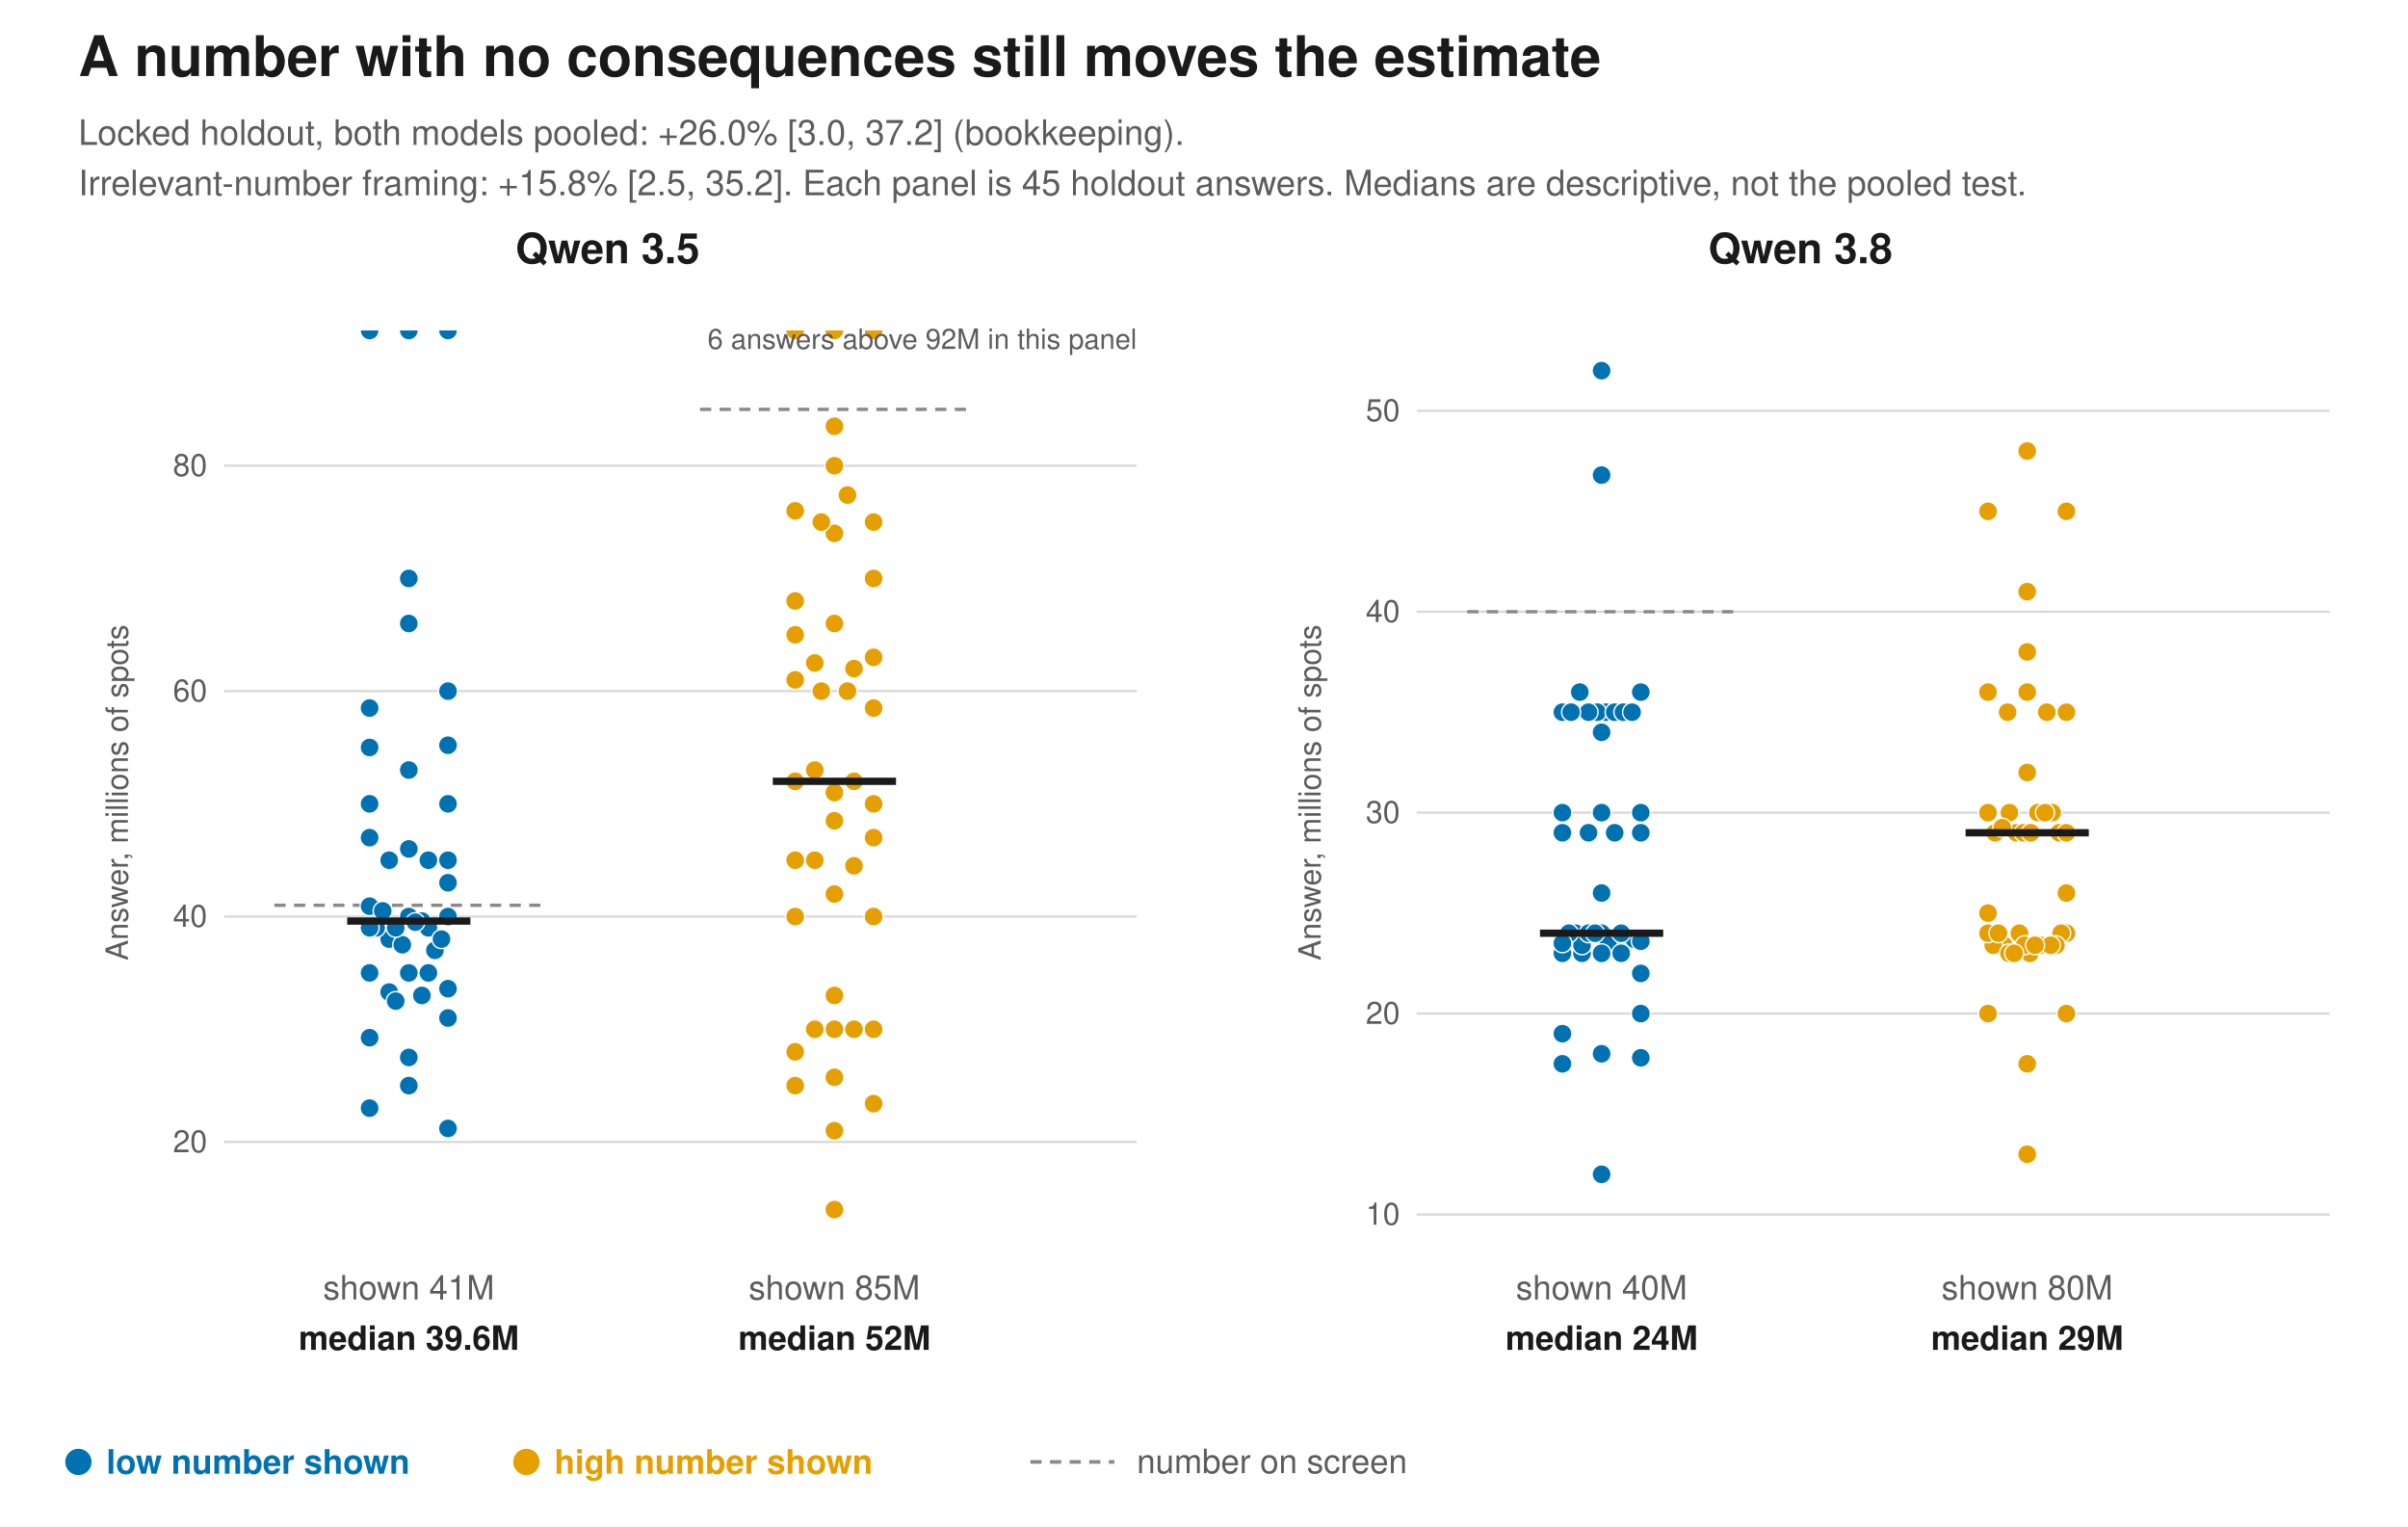
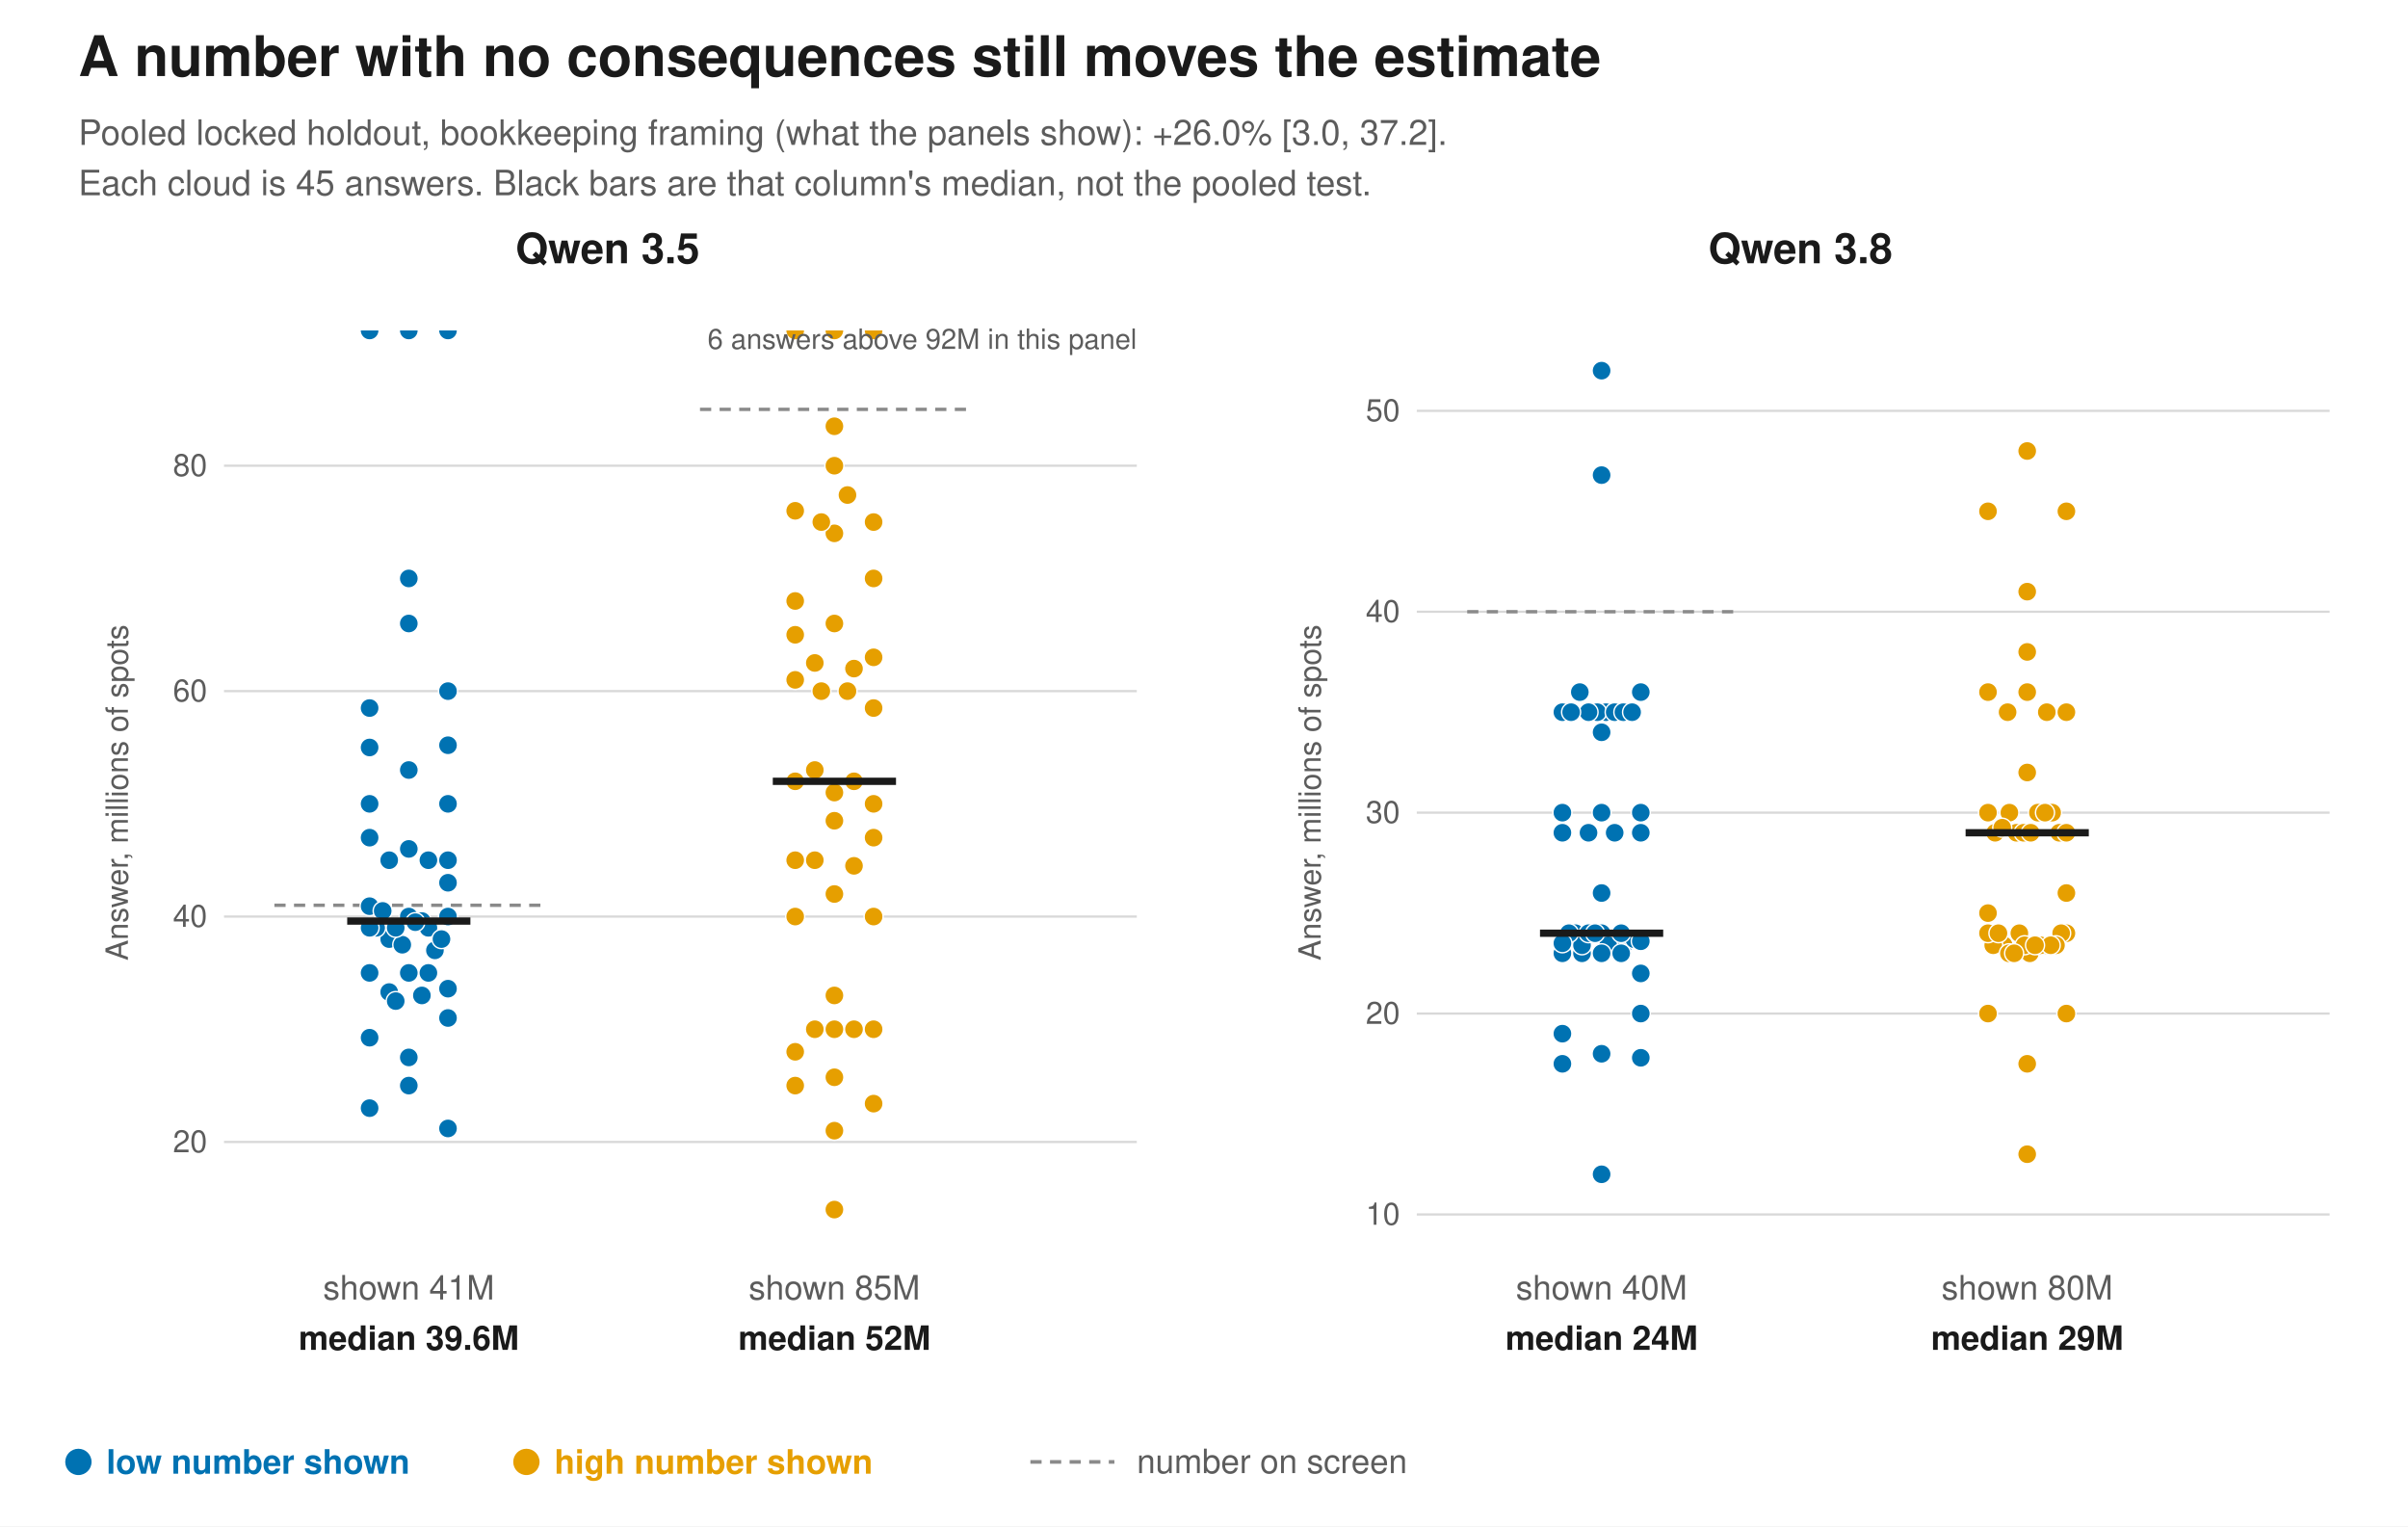
<svg xmlns="http://www.w3.org/2000/svg" width="860" height="545" viewBox="0 0 860 545">
  <rect width="100%" height="100%" fill="white" />
  <text x="28.00" y="18.00" fill="#1a1a1a" font-size="20" font-weight="700" font-family="Helvetica Neue, Helvetica, Arial, sans-serif" font-style="normal" text-anchor="start" dominant-baseline="hanging">A number with no consequences still moves the estimate</text>
-   <text x="28.00" y="46.00" fill="#5c5c5c" font-size="12.5" font-weight="400" font-family="Helvetica Neue, Helvetica, Arial, sans-serif" font-style="normal" text-anchor="start" dominant-baseline="hanging">Locked holdout, both models pooled: +26.0%  [3.0, 37.2]  (bookkeeping).</text>
-   <text x="28.00" y="64.00" fill="#5c5c5c" font-size="12.5" font-weight="400" font-family="Helvetica Neue, Helvetica, Arial, sans-serif" font-style="normal" text-anchor="start" dominant-baseline="hanging">Irrelevant-number framing: +15.8%  [2.5, 35.2].  Each panel is 45 holdout answers. Medians are descriptive, not the pooled test.</text>
+   <text x="28.00" y="46.00" fill="#5c5c5c" font-size="12.5" font-weight="400" font-family="Helvetica Neue, Helvetica, Arial, sans-serif" font-style="normal" text-anchor="start" dominant-baseline="hanging">Pooled locked holdout, bookkeeping framing (what the panels show): +26.0%  [3.0, 37.2].</text>
+   <text x="28.00" y="64.00" fill="#5c5c5c" font-size="12.5" font-weight="400" font-family="Helvetica Neue, Helvetica, Arial, sans-serif" font-style="normal" text-anchor="start" dominant-baseline="hanging">Each cloud is 45 answers. Black bars are that column's median, not the pooled test.</text>
  <text x="217.00" y="94.00" fill="#1a1a1a" font-size="15" font-weight="700" font-family="Helvetica Neue, Helvetica, Arial, sans-serif" font-style="normal" text-anchor="middle" dominant-baseline="alphabetic">Qwen 3.5</text>
  <line x1="80.00" y1="407.76" x2="406.00" y2="407.76" stroke="#d8d8d8" stroke-width="0.8" stroke-linecap="butt" />
  <text x="74.00" y="407.76" fill="#5c5c5c" font-size="11" font-weight="400" font-family="Helvetica Neue, Helvetica, Arial, sans-serif" font-style="normal" text-anchor="end" dominant-baseline="middle">20</text>
  <line x1="80.00" y1="327.27" x2="406.00" y2="327.27" stroke="#d8d8d8" stroke-width="0.8" stroke-linecap="butt" />
  <text x="74.00" y="327.27" fill="#5c5c5c" font-size="11" font-weight="400" font-family="Helvetica Neue, Helvetica, Arial, sans-serif" font-style="normal" text-anchor="end" dominant-baseline="middle">40</text>
  <line x1="80.00" y1="246.78" x2="406.00" y2="246.78" stroke="#d8d8d8" stroke-width="0.8" stroke-linecap="butt" />
  <text x="74.00" y="246.78" fill="#5c5c5c" font-size="11" font-weight="400" font-family="Helvetica Neue, Helvetica, Arial, sans-serif" font-style="normal" text-anchor="end" dominant-baseline="middle">60</text>
  <line x1="80.00" y1="166.29" x2="406.00" y2="166.29" stroke="#d8d8d8" stroke-width="0.8" stroke-linecap="butt" />
  <text x="74.00" y="166.29" fill="#5c5c5c" font-size="11" font-weight="400" font-family="Helvetica Neue, Helvetica, Arial, sans-serif" font-style="normal" text-anchor="end" dominant-baseline="middle">80</text>
  <defs>
-     <clipPath id="p973231">
+     <clipPath id="p228894">
      <rect x="80.00" y="118.00" width="326.00" height="330.00" />
    </clipPath>
  </defs>
-   <g clip-path="url(#p973231)">
+   <g clip-path="url(#p228894)">
    <line x1="98.00" y1="323.24" x2="194.00" y2="323.24" stroke="#8a8a8a" stroke-width="1.2" stroke-linecap="butt" stroke-dasharray="4 3" />
    <circle cx="132.00" cy="287.02" r="3.4" fill="#0072B2" stroke="white" stroke-width="0.5" opacity="1" />
    <circle cx="132.00" cy="252.82" r="3.4" fill="#0072B2" stroke="white" stroke-width="0.5" opacity="1" />
    <circle cx="132.00" cy="347.39" r="3.4" fill="#0072B2" stroke="white" stroke-width="0.5" opacity="1" />
    <circle cx="160.00" cy="353.02" r="3.4" fill="#0072B2" stroke="white" stroke-width="0.5" opacity="1" />
    <circle cx="132.00" cy="395.68" r="3.4" fill="#0072B2" stroke="white" stroke-width="0.5" opacity="1" />
    <circle cx="160.00" cy="315.20" r="3.4" fill="#0072B2" stroke="white" stroke-width="0.5" opacity="1" />
    <circle cx="139.00" cy="335.32" r="3.4" fill="#0072B2" stroke="white" stroke-width="0.5" opacity="1" />
    <circle cx="150.67" cy="328.88" r="3.4" fill="#0072B2" stroke="white" stroke-width="0.5" opacity="1" />
    <circle cx="160.00" cy="363.49" r="3.4" fill="#0072B2" stroke="white" stroke-width="0.5" opacity="1" />
    <circle cx="146.00" cy="206.54" r="3.4" fill="#0072B2" stroke="white" stroke-width="0.5" opacity="1" />
    <circle cx="146.00" cy="303.12" r="3.4" fill="#0072B2" stroke="white" stroke-width="0.5" opacity="1" />
    <circle cx="160.00" cy="327.27" r="3.4" fill="#0072B2" stroke="white" stroke-width="0.5" opacity="1" />
    <circle cx="160.00" cy="402.93" r="3.4" fill="#0072B2" stroke="white" stroke-width="0.5" opacity="1" />
    <circle cx="146.00" cy="222.63" r="3.4" fill="#0072B2" stroke="white" stroke-width="0.5" opacity="1" />
    <circle cx="132.00" cy="118.00" r="3.4" fill="#0072B2" stroke="white" stroke-width="0.5" opacity="1" />
    <circle cx="160.00" cy="246.78" r="3.4" fill="#0072B2" stroke="white" stroke-width="0.5" opacity="1" />
    <circle cx="139.00" cy="354.23" r="3.4" fill="#0072B2" stroke="white" stroke-width="0.5" opacity="1" />
    <circle cx="153.00" cy="347.39" r="3.4" fill="#0072B2" stroke="white" stroke-width="0.5" opacity="1" />
    <circle cx="146.00" cy="387.63" r="3.4" fill="#0072B2" stroke="white" stroke-width="0.5" opacity="1" />
    <circle cx="153.00" cy="331.29" r="3.4" fill="#0072B2" stroke="white" stroke-width="0.5" opacity="1" />
    <circle cx="143.67" cy="337.33" r="3.4" fill="#0072B2" stroke="white" stroke-width="0.5" opacity="1" />
    <circle cx="160.00" cy="307.15" r="3.4" fill="#0072B2" stroke="white" stroke-width="0.5" opacity="1" />
    <circle cx="160.00" cy="118.00" r="3.4" fill="#0072B2" stroke="white" stroke-width="0.5" opacity="1" />
    <circle cx="132.00" cy="299.10" r="3.4" fill="#0072B2" stroke="white" stroke-width="0.5" opacity="1" />
    <circle cx="132.00" cy="323.57" r="3.4" fill="#0072B2" stroke="white" stroke-width="0.5" opacity="1" />
    <circle cx="136.67" cy="325.26" r="3.4" fill="#0072B2" stroke="white" stroke-width="0.5" opacity="1" />
    <circle cx="155.33" cy="339.34" r="3.4" fill="#0072B2" stroke="white" stroke-width="0.5" opacity="1" />
    <circle cx="141.33" cy="357.45" r="3.4" fill="#0072B2" stroke="white" stroke-width="0.5" opacity="1" />
    <circle cx="146.00" cy="118.00" r="3.4" fill="#0072B2" stroke="white" stroke-width="0.5" opacity="1" />
    <circle cx="157.67" cy="335.32" r="3.4" fill="#0072B2" stroke="white" stroke-width="0.5" opacity="1" />
    <circle cx="160.00" cy="287.02" r="3.4" fill="#0072B2" stroke="white" stroke-width="0.5" opacity="1" />
    <circle cx="146.00" cy="347.39" r="3.4" fill="#0072B2" stroke="white" stroke-width="0.5" opacity="1" />
    <circle cx="146.00" cy="274.95" r="3.4" fill="#0072B2" stroke="white" stroke-width="0.5" opacity="1" />
    <circle cx="150.67" cy="355.44" r="3.4" fill="#0072B2" stroke="white" stroke-width="0.5" opacity="1" />
    <circle cx="134.33" cy="331.29" r="3.4" fill="#0072B2" stroke="white" stroke-width="0.5" opacity="1" />
    <circle cx="146.00" cy="377.57" r="3.4" fill="#0072B2" stroke="white" stroke-width="0.5" opacity="1" />
    <circle cx="132.00" cy="266.90" r="3.4" fill="#0072B2" stroke="white" stroke-width="0.5" opacity="1" />
    <circle cx="153.00" cy="307.15" r="3.4" fill="#0072B2" stroke="white" stroke-width="0.5" opacity="1" />
    <circle cx="139.00" cy="307.15" r="3.4" fill="#0072B2" stroke="white" stroke-width="0.5" opacity="1" />
    <circle cx="146.00" cy="327.27" r="3.4" fill="#0072B2" stroke="white" stroke-width="0.5" opacity="1" />
    <circle cx="132.00" cy="370.53" r="3.4" fill="#0072B2" stroke="white" stroke-width="0.5" opacity="1" />
    <circle cx="132.00" cy="331.29" r="3.4" fill="#0072B2" stroke="white" stroke-width="0.5" opacity="1" />
    <circle cx="148.33" cy="329.28" r="3.4" fill="#0072B2" stroke="white" stroke-width="0.5" opacity="1" />
    <circle cx="160.00" cy="266.10" r="3.4" fill="#0072B2" stroke="white" stroke-width="0.5" opacity="1" />
    <circle cx="141.33" cy="331.29" r="3.4" fill="#0072B2" stroke="white" stroke-width="0.5" opacity="1" />
    <line x1="124.00" y1="328.88" x2="168.00" y2="328.88" stroke="#1a1a1a" stroke-width="2.6" stroke-linecap="butt" />
    <line x1="250.00" y1="146.17" x2="346.00" y2="146.17" stroke="#8a8a8a" stroke-width="1.2" stroke-linecap="butt" stroke-dasharray="4 3" />
    <circle cx="302.67" cy="176.76" r="3.4" fill="#E69F00" stroke="white" stroke-width="0.5" opacity="1" />
    <circle cx="312.00" cy="186.41" r="3.4" fill="#E69F00" stroke="white" stroke-width="0.5" opacity="1" />
    <circle cx="284.00" cy="375.56" r="3.4" fill="#E69F00" stroke="white" stroke-width="0.5" opacity="1" />
    <circle cx="284.00" cy="226.66" r="3.4" fill="#E69F00" stroke="white" stroke-width="0.5" opacity="1" />
    <circle cx="291.00" cy="367.51" r="3.4" fill="#E69F00" stroke="white" stroke-width="0.5" opacity="1" />
    <circle cx="305.00" cy="238.73" r="3.4" fill="#E69F00" stroke="white" stroke-width="0.5" opacity="1" />
    <circle cx="312.00" cy="252.82" r="3.4" fill="#E69F00" stroke="white" stroke-width="0.5" opacity="1" />
    <circle cx="312.00" cy="234.71" r="3.4" fill="#E69F00" stroke="white" stroke-width="0.5" opacity="1" />
    <circle cx="312.00" cy="299.10" r="3.4" fill="#E69F00" stroke="white" stroke-width="0.5" opacity="1" />
    <circle cx="298.00" cy="431.90" r="3.4" fill="#E69F00" stroke="white" stroke-width="0.5" opacity="1" />
    <circle cx="298.00" cy="293.06" r="3.4" fill="#E69F00" stroke="white" stroke-width="0.5" opacity="1" />
    <circle cx="298.00" cy="118.00" r="3.4" fill="#E69F00" stroke="white" stroke-width="0.5" opacity="1" />
    <circle cx="284.00" cy="214.59" r="3.4" fill="#E69F00" stroke="white" stroke-width="0.5" opacity="1" />
    <circle cx="284.00" cy="387.63" r="3.4" fill="#E69F00" stroke="white" stroke-width="0.5" opacity="1" />
    <circle cx="305.00" cy="309.16" r="3.4" fill="#E69F00" stroke="white" stroke-width="0.5" opacity="1" />
    <circle cx="305.00" cy="278.98" r="3.4" fill="#E69F00" stroke="white" stroke-width="0.5" opacity="1" />
    <circle cx="284.00" cy="327.27" r="3.4" fill="#E69F00" stroke="white" stroke-width="0.5" opacity="1" />
    <circle cx="305.00" cy="367.51" r="3.4" fill="#E69F00" stroke="white" stroke-width="0.5" opacity="1" />
    <circle cx="298.00" cy="319.22" r="3.4" fill="#E69F00" stroke="white" stroke-width="0.5" opacity="1" />
    <circle cx="298.00" cy="355.44" r="3.4" fill="#E69F00" stroke="white" stroke-width="0.5" opacity="1" />
    <circle cx="298.00" cy="283.00" r="3.4" fill="#E69F00" stroke="white" stroke-width="0.5" opacity="1" />
    <circle cx="284.00" cy="182.39" r="3.4" fill="#E69F00" stroke="white" stroke-width="0.5" opacity="1" />
    <circle cx="312.00" cy="394.07" r="3.4" fill="#E69F00" stroke="white" stroke-width="0.5" opacity="1" />
    <circle cx="298.00" cy="367.51" r="3.4" fill="#E69F00" stroke="white" stroke-width="0.5" opacity="1" />
    <circle cx="284.00" cy="242.76" r="3.4" fill="#E69F00" stroke="white" stroke-width="0.5" opacity="1" />
    <circle cx="284.00" cy="278.98" r="3.4" fill="#E69F00" stroke="white" stroke-width="0.5" opacity="1" />
    <circle cx="284.00" cy="118.00" r="3.4" fill="#E69F00" stroke="white" stroke-width="0.5" opacity="1" />
    <circle cx="298.00" cy="384.66" r="3.4" fill="#E69F00" stroke="white" stroke-width="0.5" opacity="1" />
    <circle cx="298.00" cy="190.44" r="3.4" fill="#E69F00" stroke="white" stroke-width="0.5" opacity="1" />
    <circle cx="312.00" cy="118.00" r="3.4" fill="#E69F00" stroke="white" stroke-width="0.5" opacity="1" />
    <circle cx="312.00" cy="367.51" r="3.4" fill="#E69F00" stroke="white" stroke-width="0.5" opacity="1" />
    <circle cx="312.00" cy="287.02" r="3.4" fill="#E69F00" stroke="white" stroke-width="0.5" opacity="1" />
    <circle cx="312.00" cy="206.54" r="3.4" fill="#E69F00" stroke="white" stroke-width="0.5" opacity="1" />
    <circle cx="291.00" cy="236.72" r="3.4" fill="#E69F00" stroke="white" stroke-width="0.5" opacity="1" />
    <circle cx="298.00" cy="152.21" r="3.4" fill="#E69F00" stroke="white" stroke-width="0.5" opacity="1" />
    <circle cx="293.33" cy="186.41" r="3.4" fill="#E69F00" stroke="white" stroke-width="0.5" opacity="1" />
    <circle cx="302.67" cy="246.78" r="3.4" fill="#E69F00" stroke="white" stroke-width="0.5" opacity="1" />
    <circle cx="293.33" cy="246.78" r="3.4" fill="#E69F00" stroke="white" stroke-width="0.5" opacity="1" />
    <circle cx="284.00" cy="307.15" r="3.4" fill="#E69F00" stroke="white" stroke-width="0.5" opacity="1" />
    <circle cx="298.00" cy="166.29" r="3.4" fill="#E69F00" stroke="white" stroke-width="0.5" opacity="1" />
    <circle cx="312.00" cy="327.27" r="3.4" fill="#E69F00" stroke="white" stroke-width="0.5" opacity="1" />
    <circle cx="291.00" cy="274.95" r="3.4" fill="#E69F00" stroke="white" stroke-width="0.5" opacity="1" />
    <circle cx="298.00" cy="222.63" r="3.4" fill="#E69F00" stroke="white" stroke-width="0.5" opacity="1" />
    <circle cx="291.00" cy="307.15" r="3.4" fill="#E69F00" stroke="white" stroke-width="0.5" opacity="1" />
    <circle cx="298.00" cy="403.73" r="3.4" fill="#E69F00" stroke="white" stroke-width="0.5" opacity="1" />
    <line x1="276.00" y1="278.98" x2="320.00" y2="278.98" stroke="#1a1a1a" stroke-width="2.6" stroke-linecap="butt" />
  </g>
  <text x="146.00" y="464.00" fill="#5c5c5c" font-size="12" font-weight="400" font-family="Helvetica Neue, Helvetica, Arial, sans-serif" font-style="normal" text-anchor="middle" dominant-baseline="alphabetic">shown 41M</text>
  <text x="146.00" y="482.00" fill="#1a1a1a" font-size="12" font-weight="700" font-family="Helvetica Neue, Helvetica, Arial, sans-serif" font-style="normal" text-anchor="middle" dominant-baseline="alphabetic">median 39.6M</text>
  <text x="298.00" y="464.00" fill="#5c5c5c" font-size="12" font-weight="400" font-family="Helvetica Neue, Helvetica, Arial, sans-serif" font-style="normal" text-anchor="middle" dominant-baseline="alphabetic">shown 85M</text>
  <text x="298.00" y="482.00" fill="#1a1a1a" font-size="12" font-weight="700" font-family="Helvetica Neue, Helvetica, Arial, sans-serif" font-style="normal" text-anchor="middle" dominant-baseline="alphabetic">median 52M</text>
  <text x="42.00" y="283.00" fill="#5c5c5c" font-size="11" font-weight="400" font-family="Helvetica Neue, Helvetica, Arial, sans-serif" text-anchor="middle" dominant-baseline="middle" transform="rotate(-90 42.00 283.00)">Answer, millions of spots</text>
  <text x="406.00" y="120.00" fill="#5c5c5c" font-size="10" font-weight="400" font-family="Helvetica Neue, Helvetica, Arial, sans-serif" font-style="normal" text-anchor="end" dominant-baseline="hanging">6 answers above 92M in this panel</text>
  <text x="643.00" y="94.00" fill="#1a1a1a" font-size="15" font-weight="700" font-family="Helvetica Neue, Helvetica, Arial, sans-serif" font-style="normal" text-anchor="middle" dominant-baseline="alphabetic">Qwen 3.8</text>
  <line x1="506.00" y1="433.65" x2="832.00" y2="433.65" stroke="#d8d8d8" stroke-width="0.8" stroke-linecap="butt" />
  <text x="500.00" y="433.65" fill="#5c5c5c" font-size="11" font-weight="400" font-family="Helvetica Neue, Helvetica, Arial, sans-serif" font-style="normal" text-anchor="end" dominant-baseline="middle">10</text>
  <line x1="506.00" y1="361.91" x2="832.00" y2="361.91" stroke="#d8d8d8" stroke-width="0.8" stroke-linecap="butt" />
  <text x="500.00" y="361.91" fill="#5c5c5c" font-size="11" font-weight="400" font-family="Helvetica Neue, Helvetica, Arial, sans-serif" font-style="normal" text-anchor="end" dominant-baseline="middle">20</text>
  <line x1="506.00" y1="290.17" x2="832.00" y2="290.17" stroke="#d8d8d8" stroke-width="0.8" stroke-linecap="butt" />
  <text x="500.00" y="290.17" fill="#5c5c5c" font-size="11" font-weight="400" font-family="Helvetica Neue, Helvetica, Arial, sans-serif" font-style="normal" text-anchor="end" dominant-baseline="middle">30</text>
  <line x1="506.00" y1="218.43" x2="832.00" y2="218.43" stroke="#d8d8d8" stroke-width="0.8" stroke-linecap="butt" />
  <text x="500.00" y="218.43" fill="#5c5c5c" font-size="11" font-weight="400" font-family="Helvetica Neue, Helvetica, Arial, sans-serif" font-style="normal" text-anchor="end" dominant-baseline="middle">40</text>
  <line x1="506.00" y1="146.70" x2="832.00" y2="146.70" stroke="#d8d8d8" stroke-width="0.8" stroke-linecap="butt" />
  <text x="500.00" y="146.70" fill="#5c5c5c" font-size="11" font-weight="400" font-family="Helvetica Neue, Helvetica, Arial, sans-serif" font-style="normal" text-anchor="end" dominant-baseline="middle">50</text>
  <defs>
-     <clipPath id="p94578">
+     <clipPath id="p858136">
      <rect x="506.00" y="118.00" width="326.00" height="330.00" />
    </clipPath>
  </defs>
-   <g clip-path="url(#p94578)">
+   <g clip-path="url(#p858136)">
    <line x1="524.00" y1="218.43" x2="620.00" y2="218.43" stroke="#8a8a8a" stroke-width="1.2" stroke-linecap="butt" stroke-dasharray="4 3" />
    <circle cx="572.00" cy="261.48" r="3.4" fill="#0072B2" stroke="white" stroke-width="0.5" opacity="1" />
    <circle cx="581.33" cy="336.09" r="3.4" fill="#0072B2" stroke="white" stroke-width="0.5" opacity="1" />
    <circle cx="558.00" cy="254.30" r="3.4" fill="#0072B2" stroke="white" stroke-width="0.5" opacity="1" />
    <circle cx="586.00" cy="361.91" r="3.4" fill="#0072B2" stroke="white" stroke-width="0.5" opacity="1" />
    <circle cx="586.00" cy="297.35" r="3.4" fill="#0072B2" stroke="white" stroke-width="0.5" opacity="1" />
    <circle cx="558.00" cy="379.85" r="3.4" fill="#0072B2" stroke="white" stroke-width="0.5" opacity="1" />
    <circle cx="558.00" cy="340.39" r="3.4" fill="#0072B2" stroke="white" stroke-width="0.5" opacity="1" />
    <circle cx="558.00" cy="297.35" r="3.4" fill="#0072B2" stroke="white" stroke-width="0.5" opacity="1" />
    <circle cx="565.00" cy="340.39" r="3.4" fill="#0072B2" stroke="white" stroke-width="0.5" opacity="1" />
    <circle cx="572.00" cy="419.30" r="3.4" fill="#0072B2" stroke="white" stroke-width="0.5" opacity="1" />
    <circle cx="576.67" cy="297.35" r="3.4" fill="#0072B2" stroke="white" stroke-width="0.5" opacity="1" />
    <circle cx="567.33" cy="297.35" r="3.4" fill="#0072B2" stroke="white" stroke-width="0.5" opacity="1" />
    <circle cx="573.56" cy="254.30" r="3.4" fill="#0072B2" stroke="white" stroke-width="0.5" opacity="1" />
    <circle cx="586.00" cy="347.57" r="3.4" fill="#0072B2" stroke="white" stroke-width="0.5" opacity="1" />
    <circle cx="570.44" cy="254.30" r="3.4" fill="#0072B2" stroke="white" stroke-width="0.5" opacity="1" />
    <circle cx="562.67" cy="333.22" r="3.4" fill="#0072B2" stroke="white" stroke-width="0.5" opacity="1" />
    <circle cx="586.00" cy="377.70" r="3.4" fill="#0072B2" stroke="white" stroke-width="0.5" opacity="1" />
    <circle cx="576.67" cy="337.52" r="3.4" fill="#0072B2" stroke="white" stroke-width="0.5" opacity="1" />
    <circle cx="586.00" cy="247.13" r="3.4" fill="#0072B2" stroke="white" stroke-width="0.5" opacity="1" />
    <circle cx="565.00" cy="337.52" r="3.4" fill="#0072B2" stroke="white" stroke-width="0.5" opacity="1" />
    <circle cx="558.00" cy="290.17" r="3.4" fill="#0072B2" stroke="white" stroke-width="0.5" opacity="1" />
    <circle cx="583.67" cy="335.37" r="3.4" fill="#0072B2" stroke="white" stroke-width="0.5" opacity="1" />
    <circle cx="560.33" cy="333.22" r="3.4" fill="#0072B2" stroke="white" stroke-width="0.5" opacity="1" />
    <circle cx="586.00" cy="336.09" r="3.4" fill="#0072B2" stroke="white" stroke-width="0.5" opacity="1" />
    <circle cx="572.00" cy="333.22" r="3.4" fill="#0072B2" stroke="white" stroke-width="0.5" opacity="1" />
    <circle cx="558.00" cy="336.80" r="3.4" fill="#0072B2" stroke="white" stroke-width="0.5" opacity="1" />
    <circle cx="574.33" cy="337.52" r="3.4" fill="#0072B2" stroke="white" stroke-width="0.5" opacity="1" />
    <circle cx="576.67" cy="254.30" r="3.4" fill="#0072B2" stroke="white" stroke-width="0.5" opacity="1" />
    <circle cx="564.22" cy="247.13" r="3.4" fill="#0072B2" stroke="white" stroke-width="0.5" opacity="1" />
    <circle cx="572.00" cy="132.35" r="3.4" fill="#0072B2" stroke="white" stroke-width="0.5" opacity="1" />
    <circle cx="579.00" cy="340.39" r="3.4" fill="#0072B2" stroke="white" stroke-width="0.5" opacity="1" />
    <circle cx="572.00" cy="318.87" r="3.4" fill="#0072B2" stroke="white" stroke-width="0.5" opacity="1" />
    <circle cx="558.00" cy="369.09" r="3.4" fill="#0072B2" stroke="white" stroke-width="0.5" opacity="1" />
    <circle cx="579.78" cy="254.30" r="3.4" fill="#0072B2" stroke="white" stroke-width="0.5" opacity="1" />
    <circle cx="567.33" cy="254.30" r="3.4" fill="#0072B2" stroke="white" stroke-width="0.5" opacity="1" />
    <circle cx="567.33" cy="333.22" r="3.4" fill="#0072B2" stroke="white" stroke-width="0.5" opacity="1" />
    <circle cx="572.00" cy="340.39" r="3.4" fill="#0072B2" stroke="white" stroke-width="0.5" opacity="1" />
    <circle cx="582.89" cy="254.30" r="3.4" fill="#0072B2" stroke="white" stroke-width="0.5" opacity="1" />
    <circle cx="572.00" cy="290.17" r="3.4" fill="#0072B2" stroke="white" stroke-width="0.5" opacity="1" />
    <circle cx="572.00" cy="169.65" r="3.4" fill="#0072B2" stroke="white" stroke-width="0.5" opacity="1" />
    <circle cx="579.00" cy="333.22" r="3.4" fill="#0072B2" stroke="white" stroke-width="0.5" opacity="1" />
    <circle cx="569.67" cy="333.22" r="3.4" fill="#0072B2" stroke="white" stroke-width="0.5" opacity="1" />
    <circle cx="561.11" cy="254.30" r="3.4" fill="#0072B2" stroke="white" stroke-width="0.5" opacity="1" />
    <circle cx="586.00" cy="290.17" r="3.4" fill="#0072B2" stroke="white" stroke-width="0.5" opacity="1" />
    <circle cx="572.00" cy="376.26" r="3.4" fill="#0072B2" stroke="white" stroke-width="0.5" opacity="1" />
    <line x1="550.00" y1="333.22" x2="594.00" y2="333.22" stroke="#1a1a1a" stroke-width="2.6" stroke-linecap="butt" />
    <circle cx="715.60" cy="337.52" r="3.4" fill="#E69F00" stroke="white" stroke-width="0.5" opacity="1" />
    <circle cx="727.82" cy="290.17" r="3.4" fill="#E69F00" stroke="white" stroke-width="0.5" opacity="1" />
    <circle cx="724.00" cy="379.85" r="3.4" fill="#E69F00" stroke="white" stroke-width="0.5" opacity="1" />
    <circle cx="720.18" cy="297.35" r="3.4" fill="#E69F00" stroke="white" stroke-width="0.5" opacity="1" />
    <circle cx="724.00" cy="232.78" r="3.4" fill="#E69F00" stroke="white" stroke-width="0.5" opacity="1" />
    <circle cx="724.00" cy="275.83" r="3.4" fill="#E69F00" stroke="white" stroke-width="0.5" opacity="1" />
    <circle cx="730.53" cy="337.52" r="3.4" fill="#E69F00" stroke="white" stroke-width="0.5" opacity="1" />
    <circle cx="710.00" cy="247.13" r="3.4" fill="#E69F00" stroke="white" stroke-width="0.5" opacity="1" />
    <circle cx="710.00" cy="182.57" r="3.4" fill="#E69F00" stroke="white" stroke-width="0.5" opacity="1" />
    <circle cx="724.00" cy="247.13" r="3.4" fill="#E69F00" stroke="white" stroke-width="0.5" opacity="1" />
    <circle cx="721.20" cy="333.22" r="3.4" fill="#E69F00" stroke="white" stroke-width="0.5" opacity="1" />
    <circle cx="738.00" cy="254.30" r="3.4" fill="#E69F00" stroke="white" stroke-width="0.5" opacity="1" />
    <circle cx="732.91" cy="290.17" r="3.4" fill="#E69F00" stroke="white" stroke-width="0.5" opacity="1" />
    <circle cx="710.00" cy="361.91" r="3.4" fill="#E69F00" stroke="white" stroke-width="0.5" opacity="1" />
    <circle cx="735.45" cy="297.35" r="3.4" fill="#E69F00" stroke="white" stroke-width="0.5" opacity="1" />
    <circle cx="724.93" cy="340.39" r="3.4" fill="#E69F00" stroke="white" stroke-width="0.5" opacity="1" />
    <circle cx="717.00" cy="254.30" r="3.4" fill="#E69F00" stroke="white" stroke-width="0.5" opacity="1" />
    <circle cx="710.00" cy="326.04" r="3.4" fill="#E69F00" stroke="white" stroke-width="0.5" opacity="1" />
    <circle cx="711.87" cy="337.52" r="3.4" fill="#E69F00" stroke="white" stroke-width="0.5" opacity="1" />
    <circle cx="728.67" cy="337.52" r="3.4" fill="#E69F00" stroke="white" stroke-width="0.5" opacity="1" />
    <circle cx="710.00" cy="333.22" r="3.4" fill="#E69F00" stroke="white" stroke-width="0.5" opacity="1" />
    <circle cx="723.07" cy="337.52" r="3.4" fill="#E69F00" stroke="white" stroke-width="0.5" opacity="1" />
    <circle cx="717.47" cy="340.39" r="3.4" fill="#E69F00" stroke="white" stroke-width="0.5" opacity="1" />
    <circle cx="738.00" cy="333.22" r="3.4" fill="#E69F00" stroke="white" stroke-width="0.5" opacity="1" />
    <circle cx="724.00" cy="161.04" r="3.4" fill="#E69F00" stroke="white" stroke-width="0.5" opacity="1" />
    <circle cx="717.64" cy="290.17" r="3.4" fill="#E69F00" stroke="white" stroke-width="0.5" opacity="1" />
    <circle cx="736.13" cy="333.22" r="3.4" fill="#E69F00" stroke="white" stroke-width="0.5" opacity="1" />
    <circle cx="734.27" cy="337.52" r="3.4" fill="#E69F00" stroke="white" stroke-width="0.5" opacity="1" />
    <circle cx="730.36" cy="290.17" r="3.4" fill="#E69F00" stroke="white" stroke-width="0.5" opacity="1" />
    <circle cx="722.73" cy="297.35" r="3.4" fill="#E69F00" stroke="white" stroke-width="0.5" opacity="1" />
    <circle cx="713.73" cy="333.22" r="3.4" fill="#E69F00" stroke="white" stroke-width="0.5" opacity="1" />
    <circle cx="725.27" cy="297.35" r="3.4" fill="#E69F00" stroke="white" stroke-width="0.5" opacity="1" />
    <circle cx="712.55" cy="297.35" r="3.4" fill="#E69F00" stroke="white" stroke-width="0.5" opacity="1" />
    <circle cx="738.00" cy="361.91" r="3.4" fill="#E69F00" stroke="white" stroke-width="0.5" opacity="1" />
    <circle cx="738.00" cy="297.35" r="3.4" fill="#E69F00" stroke="white" stroke-width="0.5" opacity="1" />
    <circle cx="710.00" cy="290.17" r="3.4" fill="#E69F00" stroke="white" stroke-width="0.5" opacity="1" />
    <circle cx="724.00" cy="412.13" r="3.4" fill="#E69F00" stroke="white" stroke-width="0.5" opacity="1" />
    <circle cx="732.40" cy="337.52" r="3.4" fill="#E69F00" stroke="white" stroke-width="0.5" opacity="1" />
    <circle cx="738.00" cy="182.57" r="3.4" fill="#E69F00" stroke="white" stroke-width="0.5" opacity="1" />
    <circle cx="731.00" cy="254.30" r="3.4" fill="#E69F00" stroke="white" stroke-width="0.5" opacity="1" />
    <circle cx="719.33" cy="340.39" r="3.4" fill="#E69F00" stroke="white" stroke-width="0.5" opacity="1" />
    <circle cx="738.00" cy="318.87" r="3.4" fill="#E69F00" stroke="white" stroke-width="0.5" opacity="1" />
    <circle cx="726.80" cy="337.52" r="3.4" fill="#E69F00" stroke="white" stroke-width="0.5" opacity="1" />
    <circle cx="724.00" cy="211.26" r="3.4" fill="#E69F00" stroke="white" stroke-width="0.5" opacity="1" />
    <circle cx="715.09" cy="295.55" r="3.4" fill="#E69F00" stroke="white" stroke-width="0.5" opacity="1" />
    <line x1="702.00" y1="297.35" x2="746.00" y2="297.35" stroke="#1a1a1a" stroke-width="2.6" stroke-linecap="butt" />
  </g>
  <text x="572.00" y="464.00" fill="#5c5c5c" font-size="12" font-weight="400" font-family="Helvetica Neue, Helvetica, Arial, sans-serif" font-style="normal" text-anchor="middle" dominant-baseline="alphabetic">shown 40M</text>
  <text x="572.00" y="482.00" fill="#1a1a1a" font-size="12" font-weight="700" font-family="Helvetica Neue, Helvetica, Arial, sans-serif" font-style="normal" text-anchor="middle" dominant-baseline="alphabetic">median 24M</text>
  <text x="724.00" y="464.00" fill="#5c5c5c" font-size="12" font-weight="400" font-family="Helvetica Neue, Helvetica, Arial, sans-serif" font-style="normal" text-anchor="middle" dominant-baseline="alphabetic">shown 80M</text>
  <text x="724.00" y="482.00" fill="#1a1a1a" font-size="12" font-weight="700" font-family="Helvetica Neue, Helvetica, Arial, sans-serif" font-style="normal" text-anchor="middle" dominant-baseline="alphabetic">median 29M</text>
  <text x="468.00" y="283.00" fill="#5c5c5c" font-size="11" font-weight="400" font-family="Helvetica Neue, Helvetica, Arial, sans-serif" text-anchor="middle" dominant-baseline="middle" transform="rotate(-90 468.00 283.00)">Answer, millions of spots</text>
  <circle cx="28.00" cy="522.00" r="5" fill="#0072B2" stroke="white" stroke-width="0.6" opacity="1" />
  <text x="38.00" y="522.00" fill="#0072B2" font-size="12" font-weight="700" font-family="Helvetica Neue, Helvetica, Arial, sans-serif" font-style="normal" text-anchor="start" dominant-baseline="middle">low number shown</text>
  <circle cx="188.00" cy="522.00" r="5" fill="#E69F00" stroke="white" stroke-width="0.6" opacity="1" />
  <text x="198.00" y="522.00" fill="#E69F00" font-size="12" font-weight="700" font-family="Helvetica Neue, Helvetica, Arial, sans-serif" font-style="normal" text-anchor="start" dominant-baseline="middle">high number shown</text>
  <line x1="368.00" y1="522.00" x2="398.00" y2="522.00" stroke="#8a8a8a" stroke-width="1.3" stroke-linecap="butt" stroke-dasharray="4 3" />
  <text x="406.00" y="522.00" fill="#5c5c5c" font-size="12" font-weight="400" font-family="Helvetica Neue, Helvetica, Arial, sans-serif" font-style="normal" text-anchor="start" dominant-baseline="middle">number on screen</text>
</svg>
